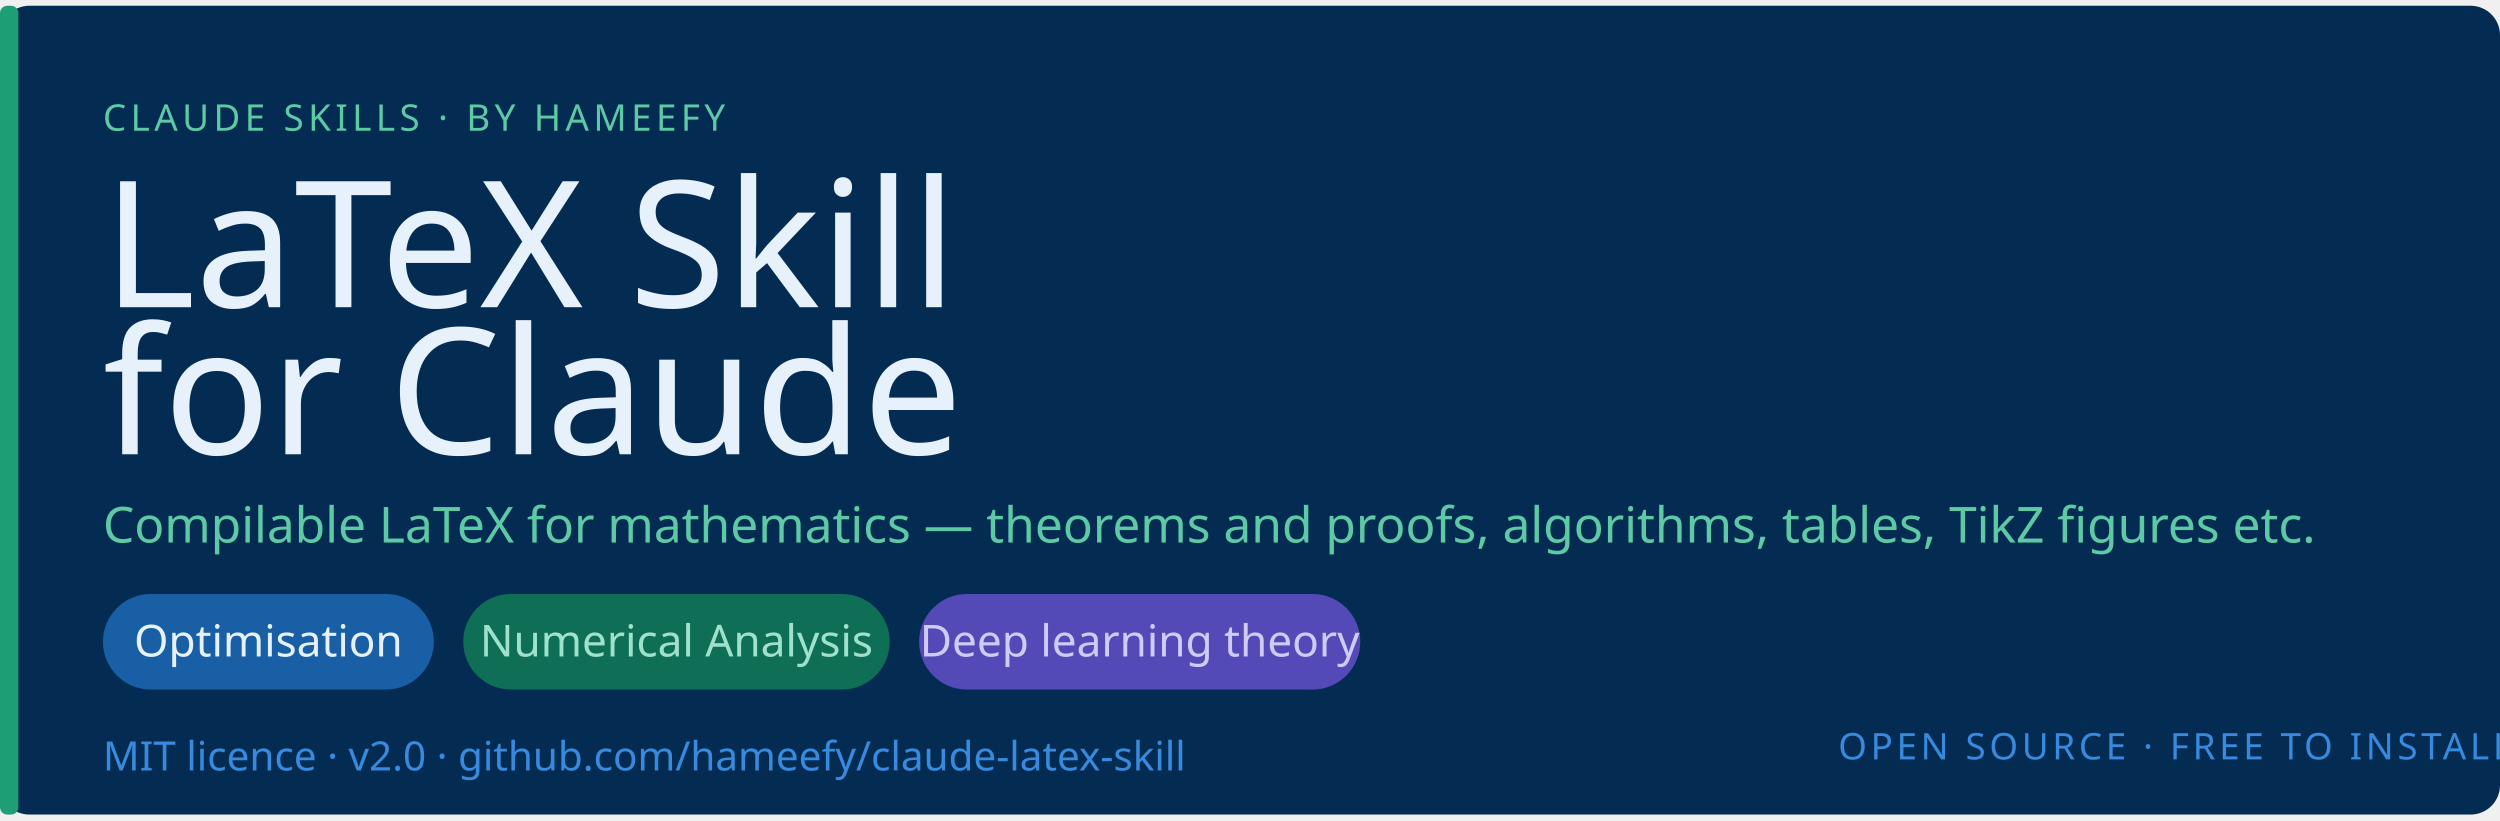
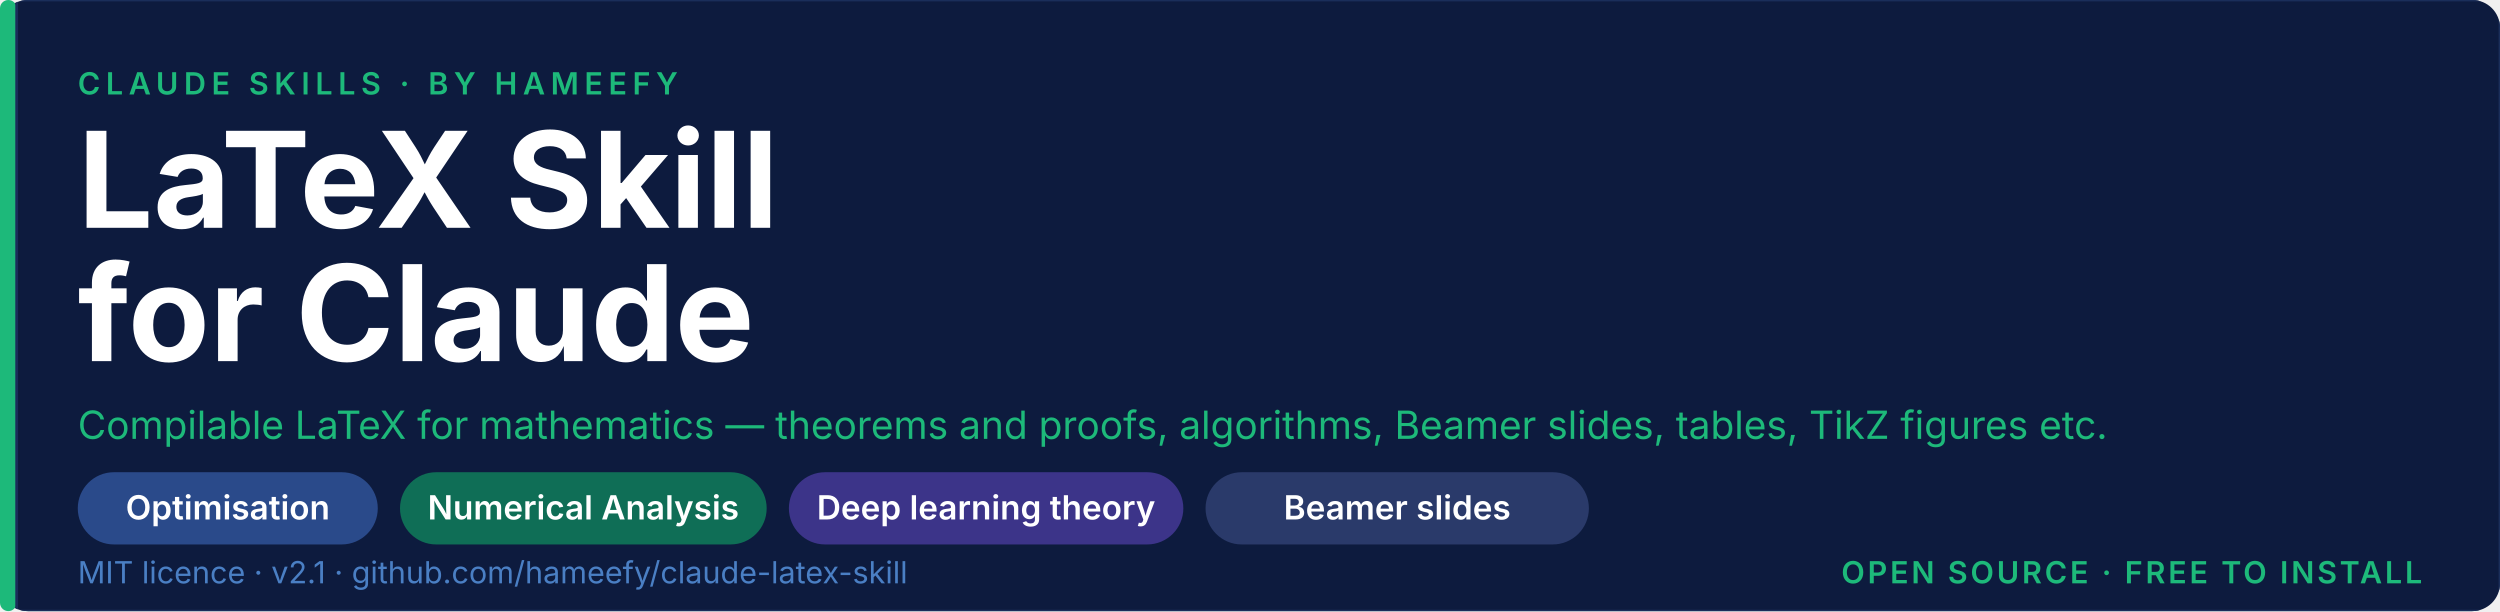
- <svg xmlns="http://www.w3.org/2000/svg" width="1280" height="420" viewBox="0 0 680 220" role="img">
-   <rect x="0" y="0" width="680" height="220" fill="#042C53" rx="8" />
-   <rect x="0" y="0" width="5" height="220" fill="#1D9E75" rx="2" />
-   <text x="28" y="34" font-family="sans-serif" font-size="10" font-weight="500" fill="#5DCAA5" letter-spacing="1.2">CLAUDE SKILLS  ·  BY HAMEEFY</text>
-   <text x="28" y="82" font-family="sans-serif" font-size="48" font-weight="500" fill="#E6F1FB">LaTeX Skill</text>
-   <text x="28" y="122" font-family="sans-serif" font-size="48" font-weight="500" fill="#E6F1FB">for Claude</text>
-   <text x="28" y="146" font-family="sans-serif" font-size="13.5" fill="#5DCAA5">Compilable LaTeX for mathematics — theorems and proofs, algorithms, tables, TikZ figures etc.</text>
-   <rect x="28" y="160" width="90" height="26" rx="13" fill="#185FA5" />
-   <text x="73" y="177" text-anchor="middle" font-family="sans-serif" font-size="12" font-weight="500" fill="#E6F1FB">Optimisation</text>
-   <rect x="126" y="160" width="116" height="26" rx="13" fill="#0F6E56" />
-   <text x="184" y="177" text-anchor="middle" font-family="sans-serif" font-size="12" font-weight="500" fill="#9FE1CB">Numerical Analysis</text>
-   <rect x="250" y="160" width="120" height="26" rx="13" fill="#534AB7" />
-   <text x="310" y="177" text-anchor="middle" font-family="sans-serif" font-size="12" font-weight="500" fill="#CECBF6">Deep learning theory</text>
-   <text x="28" y="208" font-family="sans-serif" font-size="11" fill="#378ADD">MIT licence  ·  v2.0  ·  github.com/hameefy/claude-latex-skill</text>
-   <text x="500" y="205" font-family="sans-serif" font-size="10" font-weight="500" fill="#378ADD" letter-spacing="1">OPEN SOURCE  ·  FREE TO INSTALL</text>
+ <svg xmlns="http://www.w3.org/2000/svg" width="100%" viewBox="0 0 900 220" role="img">
+   <defs>
+     <clipPath id="bannerClip">
+       <rect width="900" height="220" rx="10" />
+     </clipPath>
+   </defs>
+   <rect width="900" height="220" rx="10" fill="#0D1B3E" />
+   <rect x="0" y="0" width="6" height="220" fill="#1DB97A" rx="3" />
+   <rect x="6" y="0" width="894" height="220" rx="0" fill="none" stroke="#1A2E5A" stroke-width="1" clip-path="url(#bannerClip)" />
+   <text x="28" y="34" font-family="system-ui, -apple-system, sans-serif" font-size="11" font-weight="600" fill="#1DB97A" letter-spacing="2">CLAUDE SKILLS · BY HAMEEFY</text>
+   <text x="28" y="82" font-family="system-ui, -apple-system, sans-serif" font-size="48" font-weight="700" fill="#FFFFFF">LaTeX Skill</text>
+   <text x="28" y="130" font-family="system-ui, -apple-system, sans-serif" font-size="48" font-weight="700" fill="#FFFFFF">for Claude</text>
+   <text x="28" y="158" font-family="system-ui, -apple-system, sans-serif" font-size="14" font-weight="400" fill="#1DB97A">Compilable LaTeX for mathematics — theorems and proofs, algorithms, Beamer slides, tables, TikZ figures etc.</text>
+   <rect x="28" y="170" width="108" height="26" rx="13" fill="#2A4A8A" />
+   <text x="82" y="187" font-family="system-ui, -apple-system, sans-serif" font-size="12" font-weight="600" fill="#FFFFFF" text-anchor="middle">Optimisation</text>
+   <rect x="144" y="170" width="132" height="26" rx="13" fill="#0F6E56" />
+   <text x="210" y="187" font-family="system-ui, -apple-system, sans-serif" font-size="12" font-weight="600" fill="#FFFFFF" text-anchor="middle">Numerical Analysis</text>
+   <rect x="284" y="170" width="142" height="26" rx="13" fill="#3C3489" />
+   <text x="355" y="187" font-family="system-ui, -apple-system, sans-serif" font-size="12" font-weight="600" fill="#FFFFFF" text-anchor="middle">Deep learning theory</text>
+   <rect x="434" y="170" width="138" height="26" rx="13" fill="#2A3A6A" />
+   <text x="503" y="187" font-family="system-ui, -apple-system, sans-serif" font-size="12" font-weight="600" fill="#FFFFFF" text-anchor="middle">Beamer slides</text>
+   <text x="28" y="210" font-family="system-ui, -apple-system, sans-serif" font-size="11" font-weight="400" fill="#4A7FC4">MIT licence · v2.1 · github.com/hameefy/claude-latex-skill</text>
+   <text x="872" y="210" font-family="system-ui, -apple-system, sans-serif" font-size="11" font-weight="600" fill="#1DB97A" text-anchor="end" letter-spacing="1">OPEN SOURCE · FREE TO INSTALL</text>
</svg>
